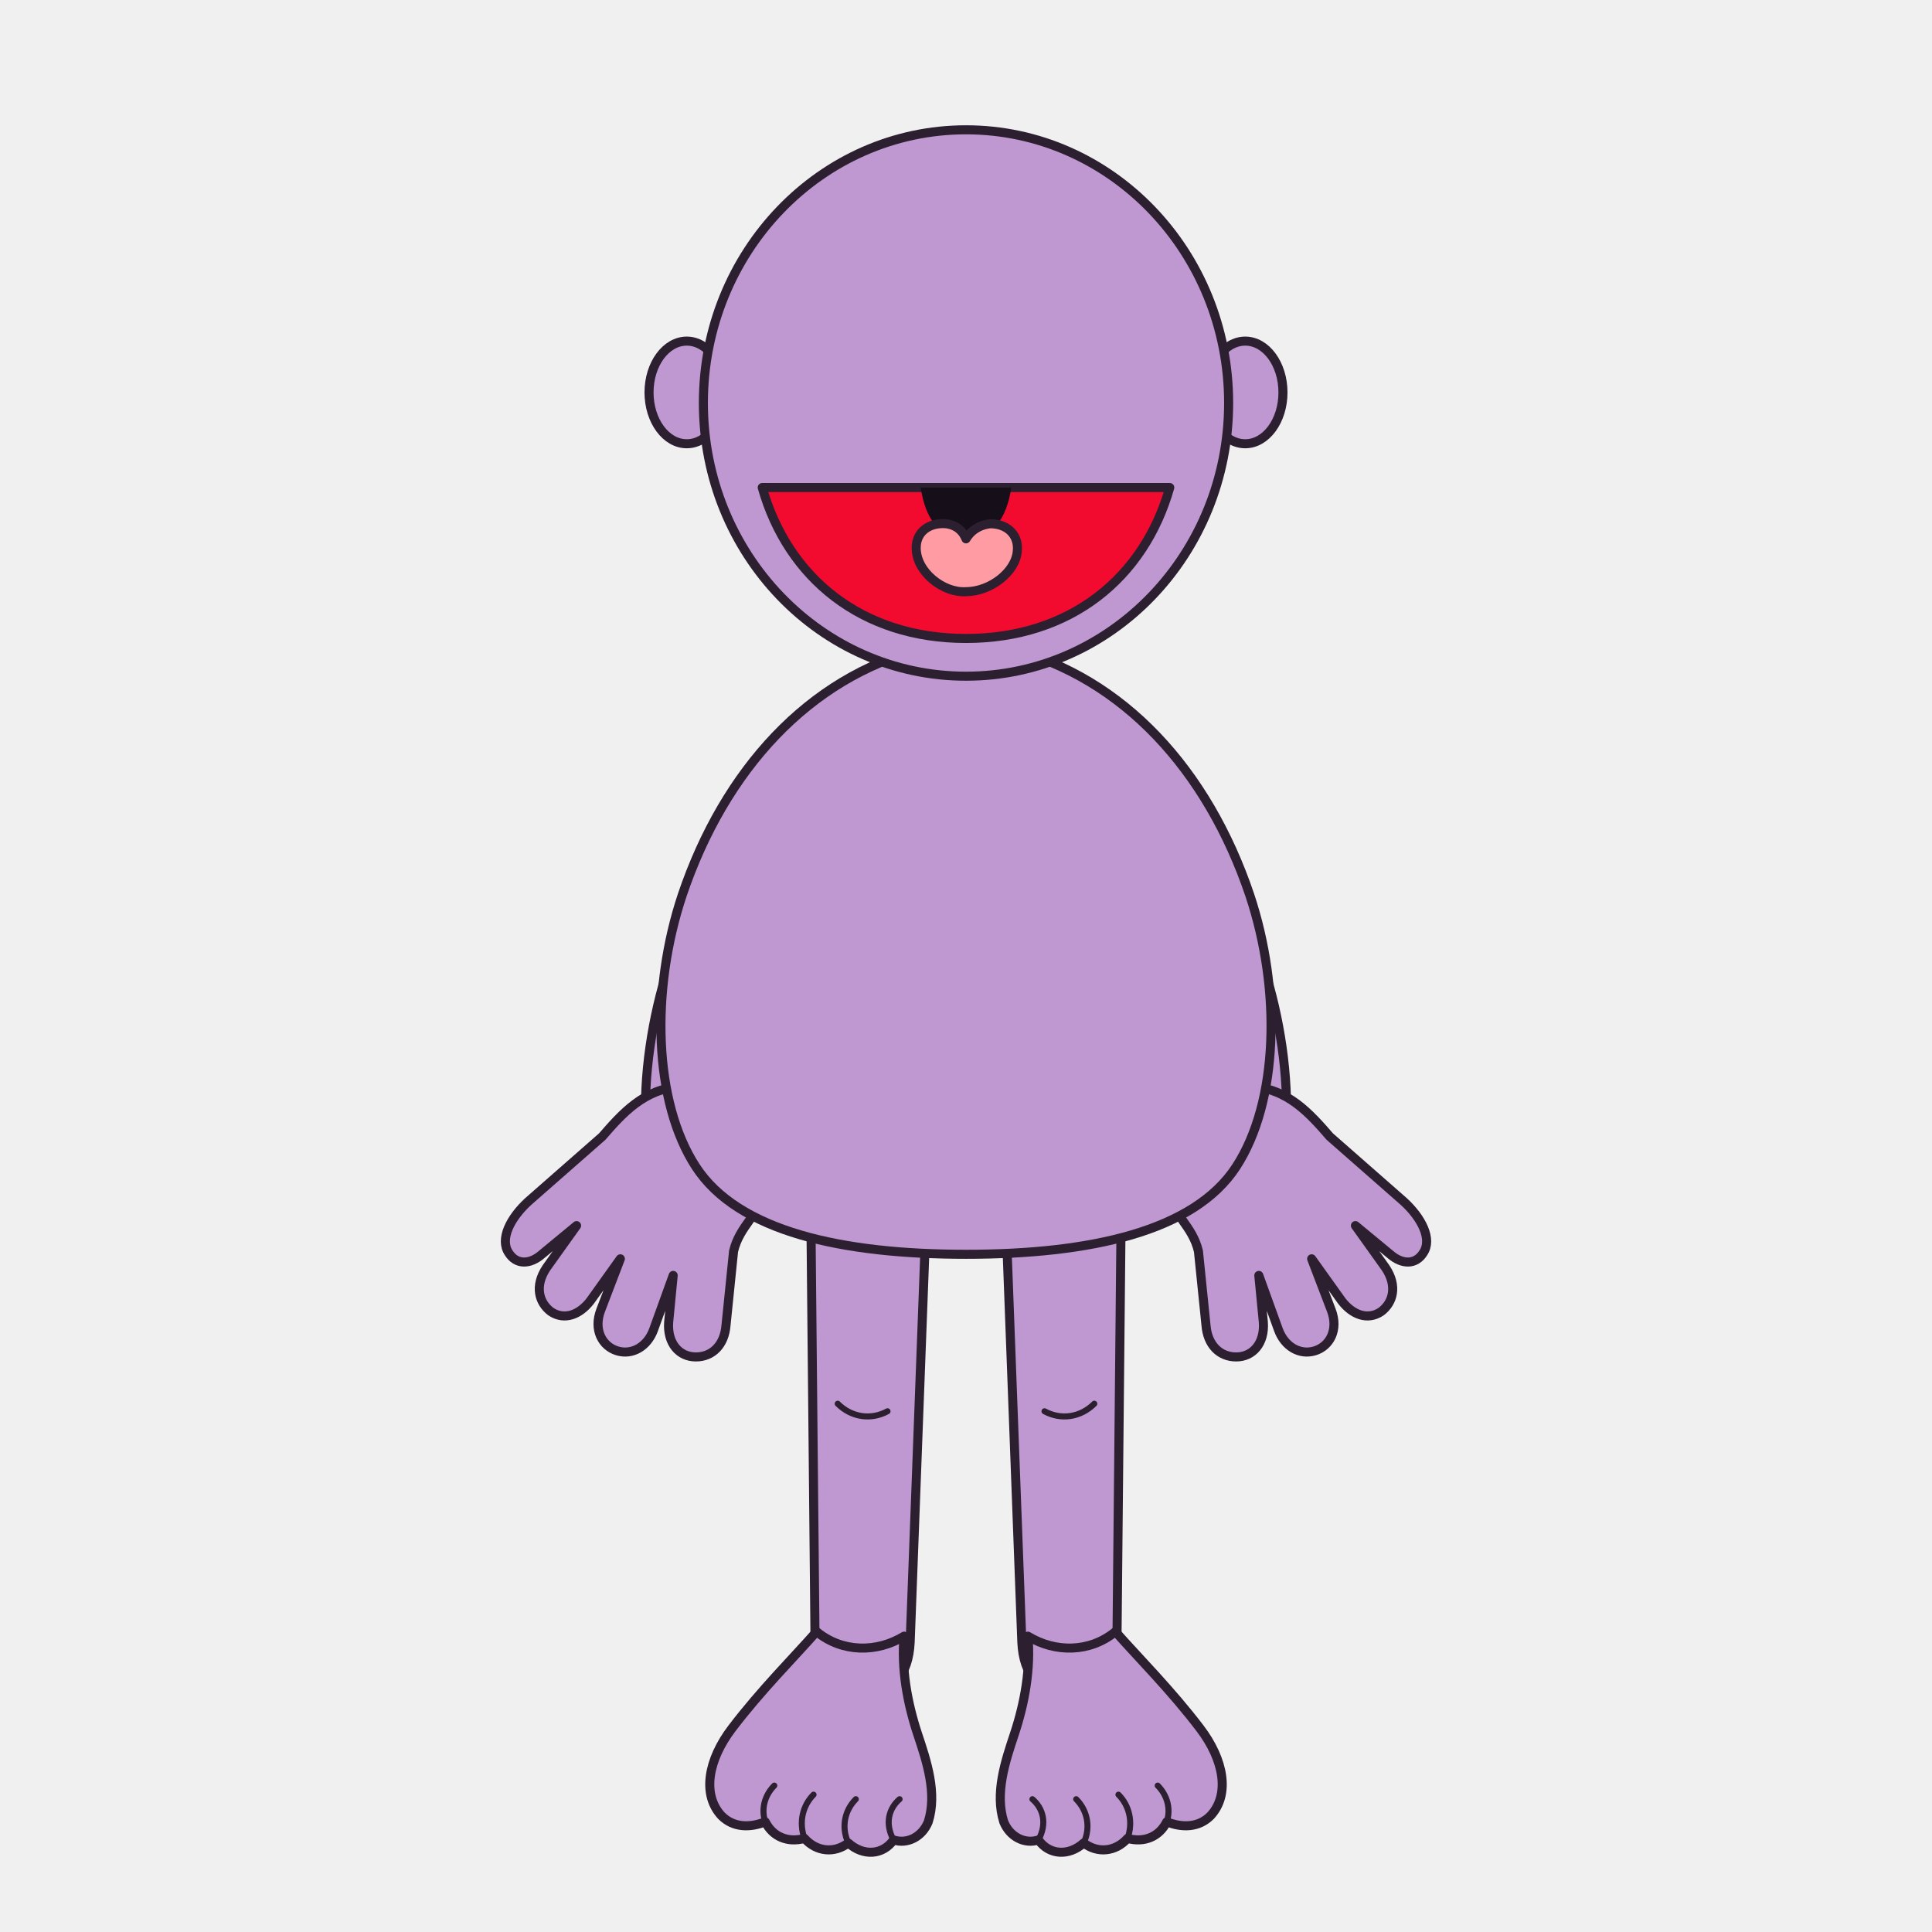
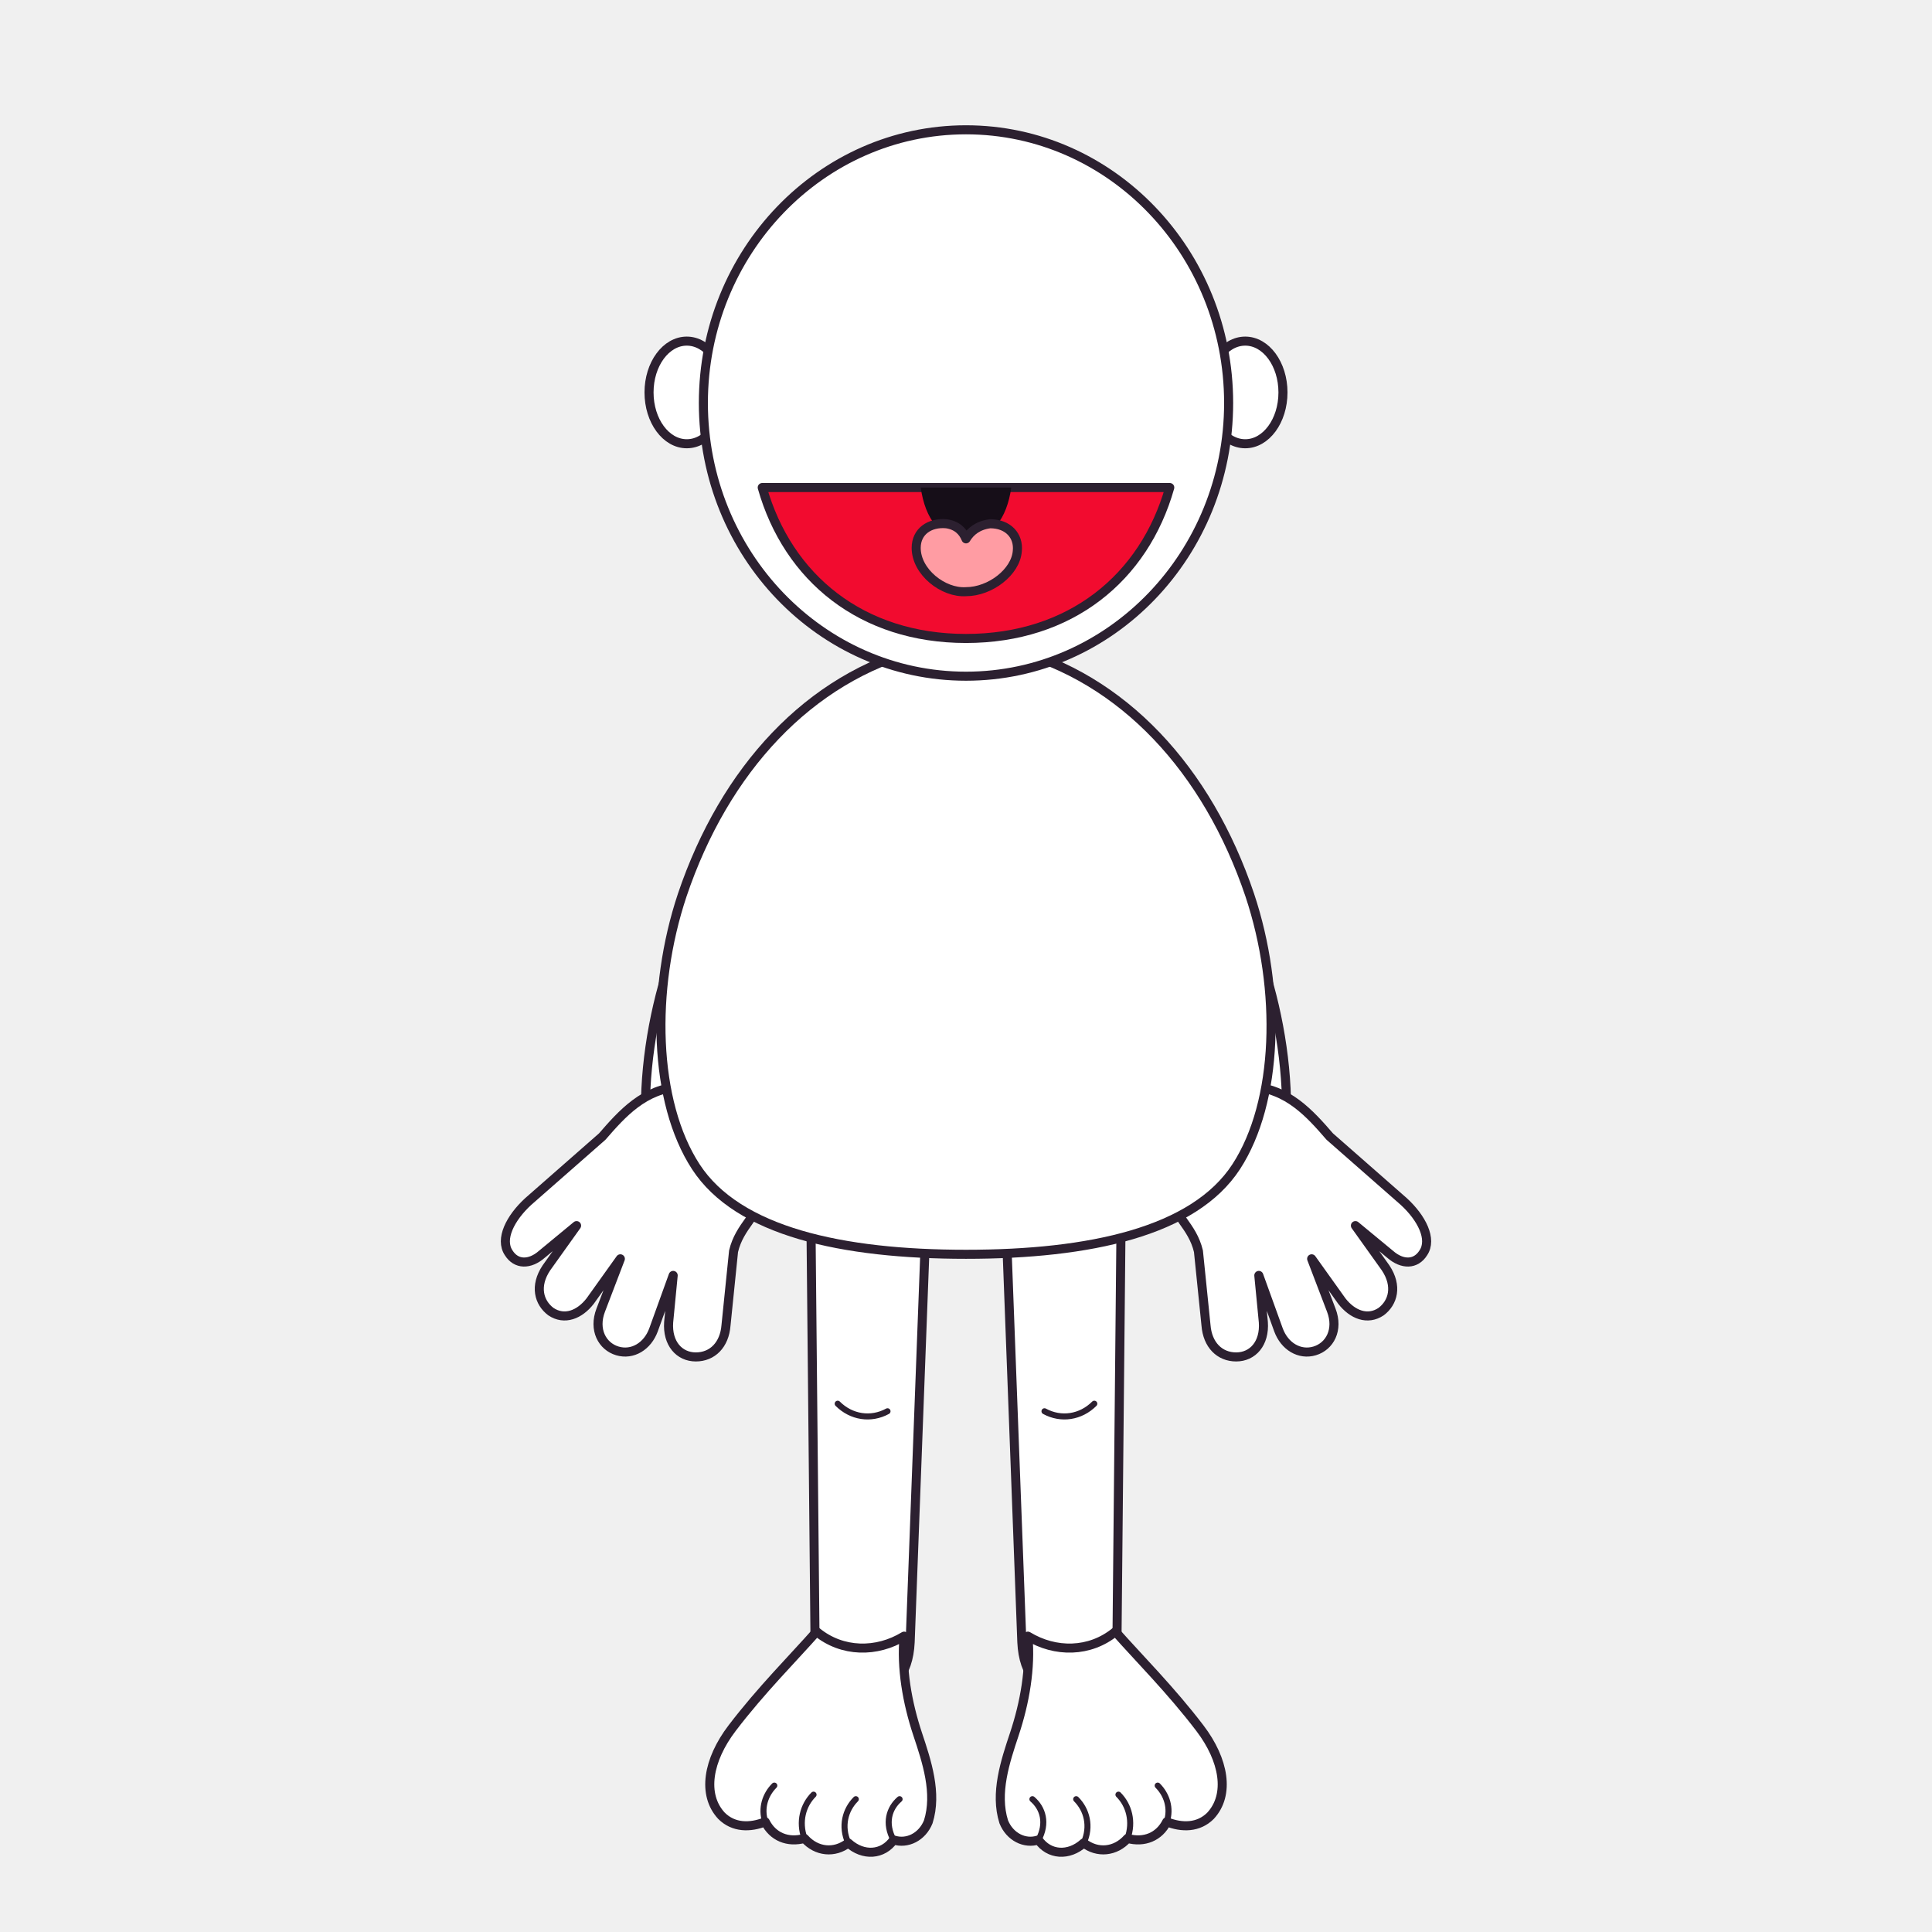
<svg xmlns="http://www.w3.org/2000/svg" viewBox="0 0 1280 1280" role="img" aria-labelledby="title description">
-   <g id="pubbet_base" fill="#BF98D1" stroke="#2C2030" stroke-width="6" stroke-linecap="round" stroke-linejoin="round">
+   <g id="pubbet_base" fill="#FFFFFF" stroke="#2C2030" stroke-width="6" stroke-linecap="round" stroke-linejoin="round">
    <g id="legs">
      <path id="left_leg" d="M537 782 C559 790 586 794 614 796 L603 1088 C602 1110 591 1122 573 1122 C553 1122 541 1110 540 1089 Z" />
      <path id="right_leg" d="M666 796 C694 794 721 790 743 782 L740 1089 C739 1110 727 1122 707 1122 C689 1122 678 1110 677 1088 Z" />
    </g>
    <g id="feet">
      <path id="left_foot" d="M541 1081 C526 1098 504 1120 485 1145 C469 1166 465 1189 478 1203 C486 1211 497 1211 507 1207 C512 1217 522 1221 533 1218 C541 1227 553 1228 562 1221 C572 1230 585 1229 592 1219 C601 1222 611 1217 615 1207 C621 1188 614 1167 608 1149 C601 1128 597 1105 599 1084 C581 1095 558 1095 541 1081 Z" />
      <path id="right_foot" d="M739 1081 C754 1098 776 1120 795 1145 C811 1166 815 1189 802 1203 C794 1211 783 1211 773 1207 C768 1217 758 1221 747 1218 C739 1227 727 1228 718 1221 C708 1230 695 1229 688 1219 C679 1222 669 1217 665 1207 C659 1188 666 1167 672 1149 C679 1128 683 1105 681 1084 C699 1095 722 1095 739 1081 Z" />
      <g id="toe_lines" fill="none" stroke-width="4">
        <path d="M507 1207 C504 1198 507 1189 513 1183" />
        <path d="M533 1218 C529 1207 532 1196 539 1189" />
        <path d="M562 1221 C557 1210 560 1199 567 1192" />
        <path d="M592 1219 C586 1208 589 1198 596 1192" />
        <path d="M773 1207 C776 1198 773 1189 767 1183" />
        <path d="M747 1218 C751 1207 748 1196 741 1189" />
        <path d="M718 1221 C723 1210 720 1199 713 1192" />
        <path d="M688 1219 C694 1208 691 1198 684 1192" />
      </g>
    </g>
    <g id="arms">
      <path id="left_arm" d="M535 503 C493 528 462 578 443 640 C432 674 426 713 428 748 C429 765 440 777 455 777 C471 777 481 764 479 748 C476 718 480 685 490 653 C505 605 525 571 552 550 Z" />
      <path id="right_arm" d="M745 503 C787 528 818 578 837 640 C848 674 854 713 852 748 C851 765 840 777 825 777 C809 777 799 764 801 748 C804 718 800 685 790 653 C775 605 755 571 728 550 Z" />
    </g>
    <g id="hands">
      <path id="left_hand" d="M451 720 C427 721 412 738 399 753 L350 796 C338 807 331 821 337 830 C342 838 351 838 359 831 L382 812 L362 840 C354 852 357 863 365 869 C374 875 384 871 391 862 L411 834 L398 868 C393 881 399 892 409 895 C419 898 429 892 433 881 L446 845 L443 876 C442 890 450 899 461 899 C472 899 480 891 481 878 L486 829 C490 812 503 805 505 791 C507 772 491 751 474 738 C466 732 459 727 451 720 Z" />
      <path id="right_hand" d="M829 720 C853 721 868 738 881 753 L930 796 C942 807 949 821 943 830 C938 838 929 838 921 831 L898 812 L918 840 C926 852 923 863 915 869 C906 875 896 871 889 862 L869 834 L882 868 C887 881 881 892 871 895 C861 898 851 892 847 881 L834 845 L837 876 C838 890 830 899 819 899 C808 899 800 891 799 878 L794 829 C790 812 777 805 775 791 C773 772 789 751 806 738 C814 732 821 727 829 720 Z" />
    </g>
    <path id="torso" d="M610 430 C536 449 480 510 452 593 C431 656 433 730 461 773 C489 816 558 831 640 831 C722 831 791 816 819 773 C847 730 849 656 828 593 C800 510 744 449 670 430 C651 425 629 425 610 430 Z" />
    <g id="head">
      <ellipse id="left_ear" cx="455" cy="260" rx="25" ry="34" />
      <ellipse id="right_ear" cx="825" cy="260" rx="25" ry="34" />
      <ellipse id="face" cx="640" cy="267" rx="174" ry="181" />
    </g>
    <g id="static_mouth">
      <path id="mouth_cavity" fill="#F20B2F" d="M505 323 H775 C758 383 709 423 640 423 C571 423 522 383 505 323 Z" />
      <path id="mouth_shadow" fill="#160E18" stroke="none" d="M610 323 H670 C667 344 657 357 640 358 C623 357 613 344 610 323 Z" />
      <path id="tongue" fill="#FF9CA3" d="M640 392 C625 393 607 379 607 363 C607 352 616 346 627 347 C634 348 638 352 640 357 C643 352 648 348 656 347 C668 347 675 355 674 365 C673 379 656 392 640 392 Z" />
    </g>
    <g id="knee_lines" fill="none" stroke-width="4">
      <path d="M555 930 C564 939 577 941 588 935" />
      <path d="M725 930 C716 939 703 941 692 935" />
    </g>
  </g>
</svg>
